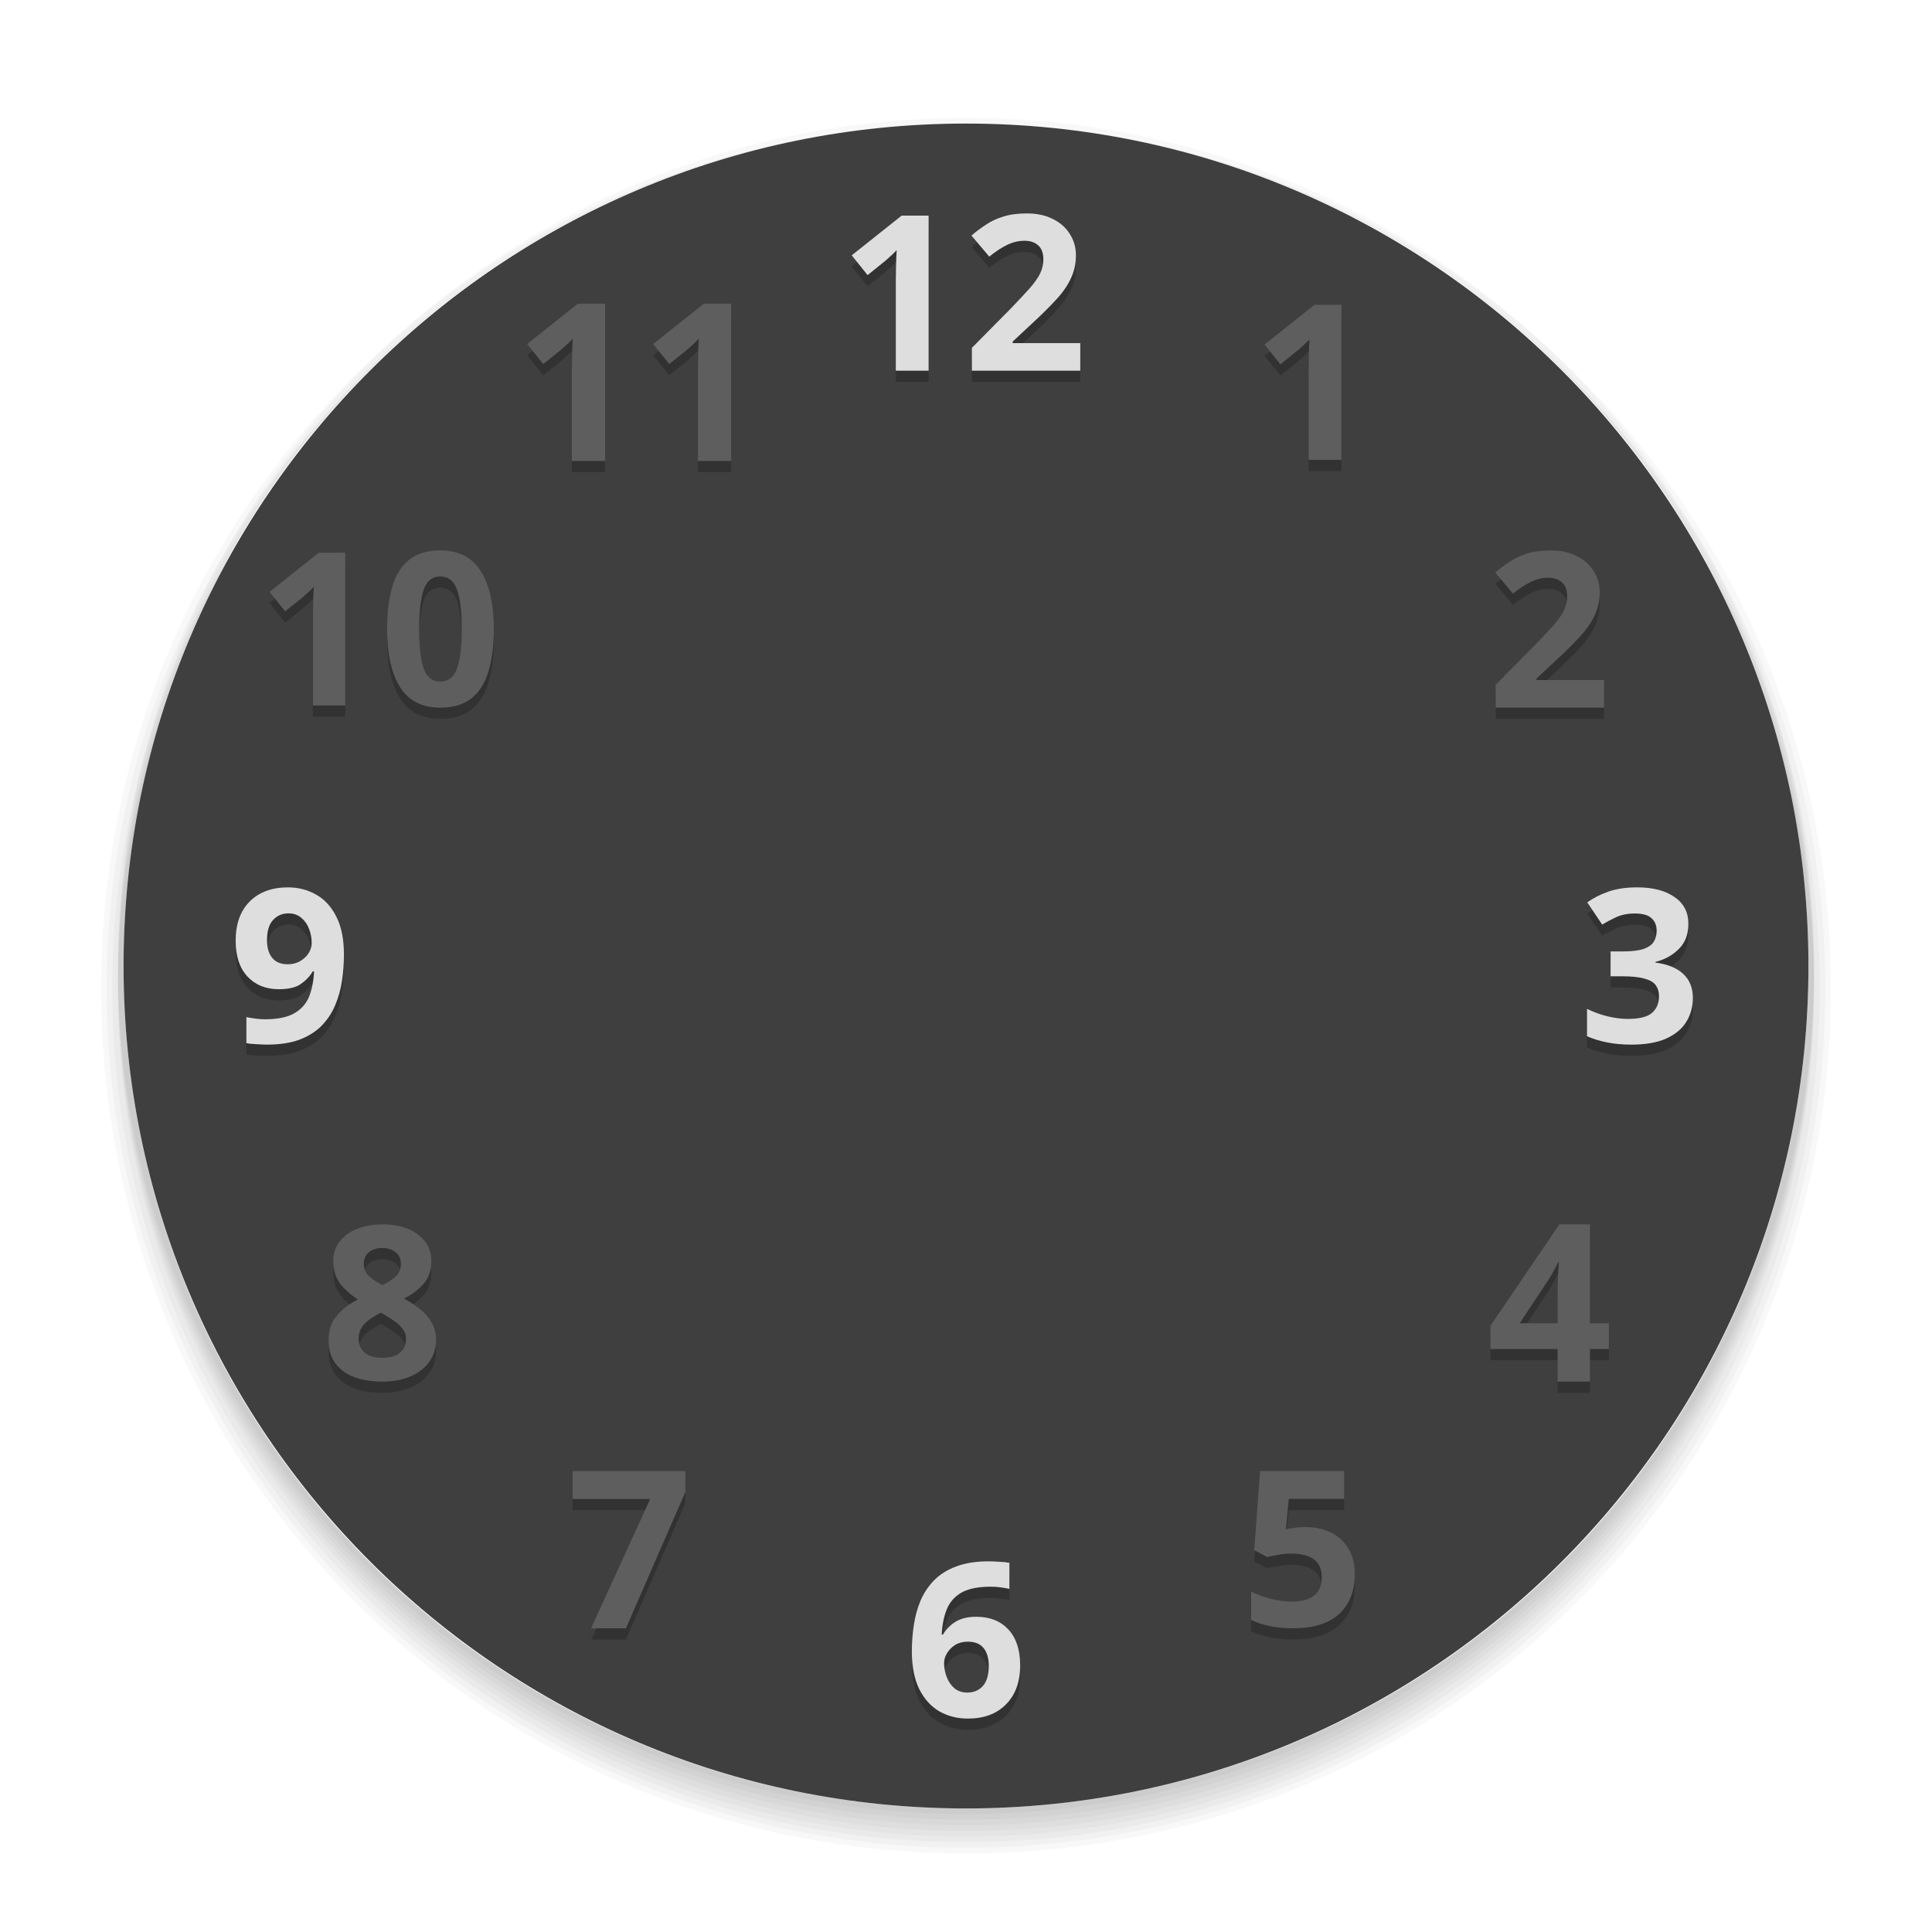
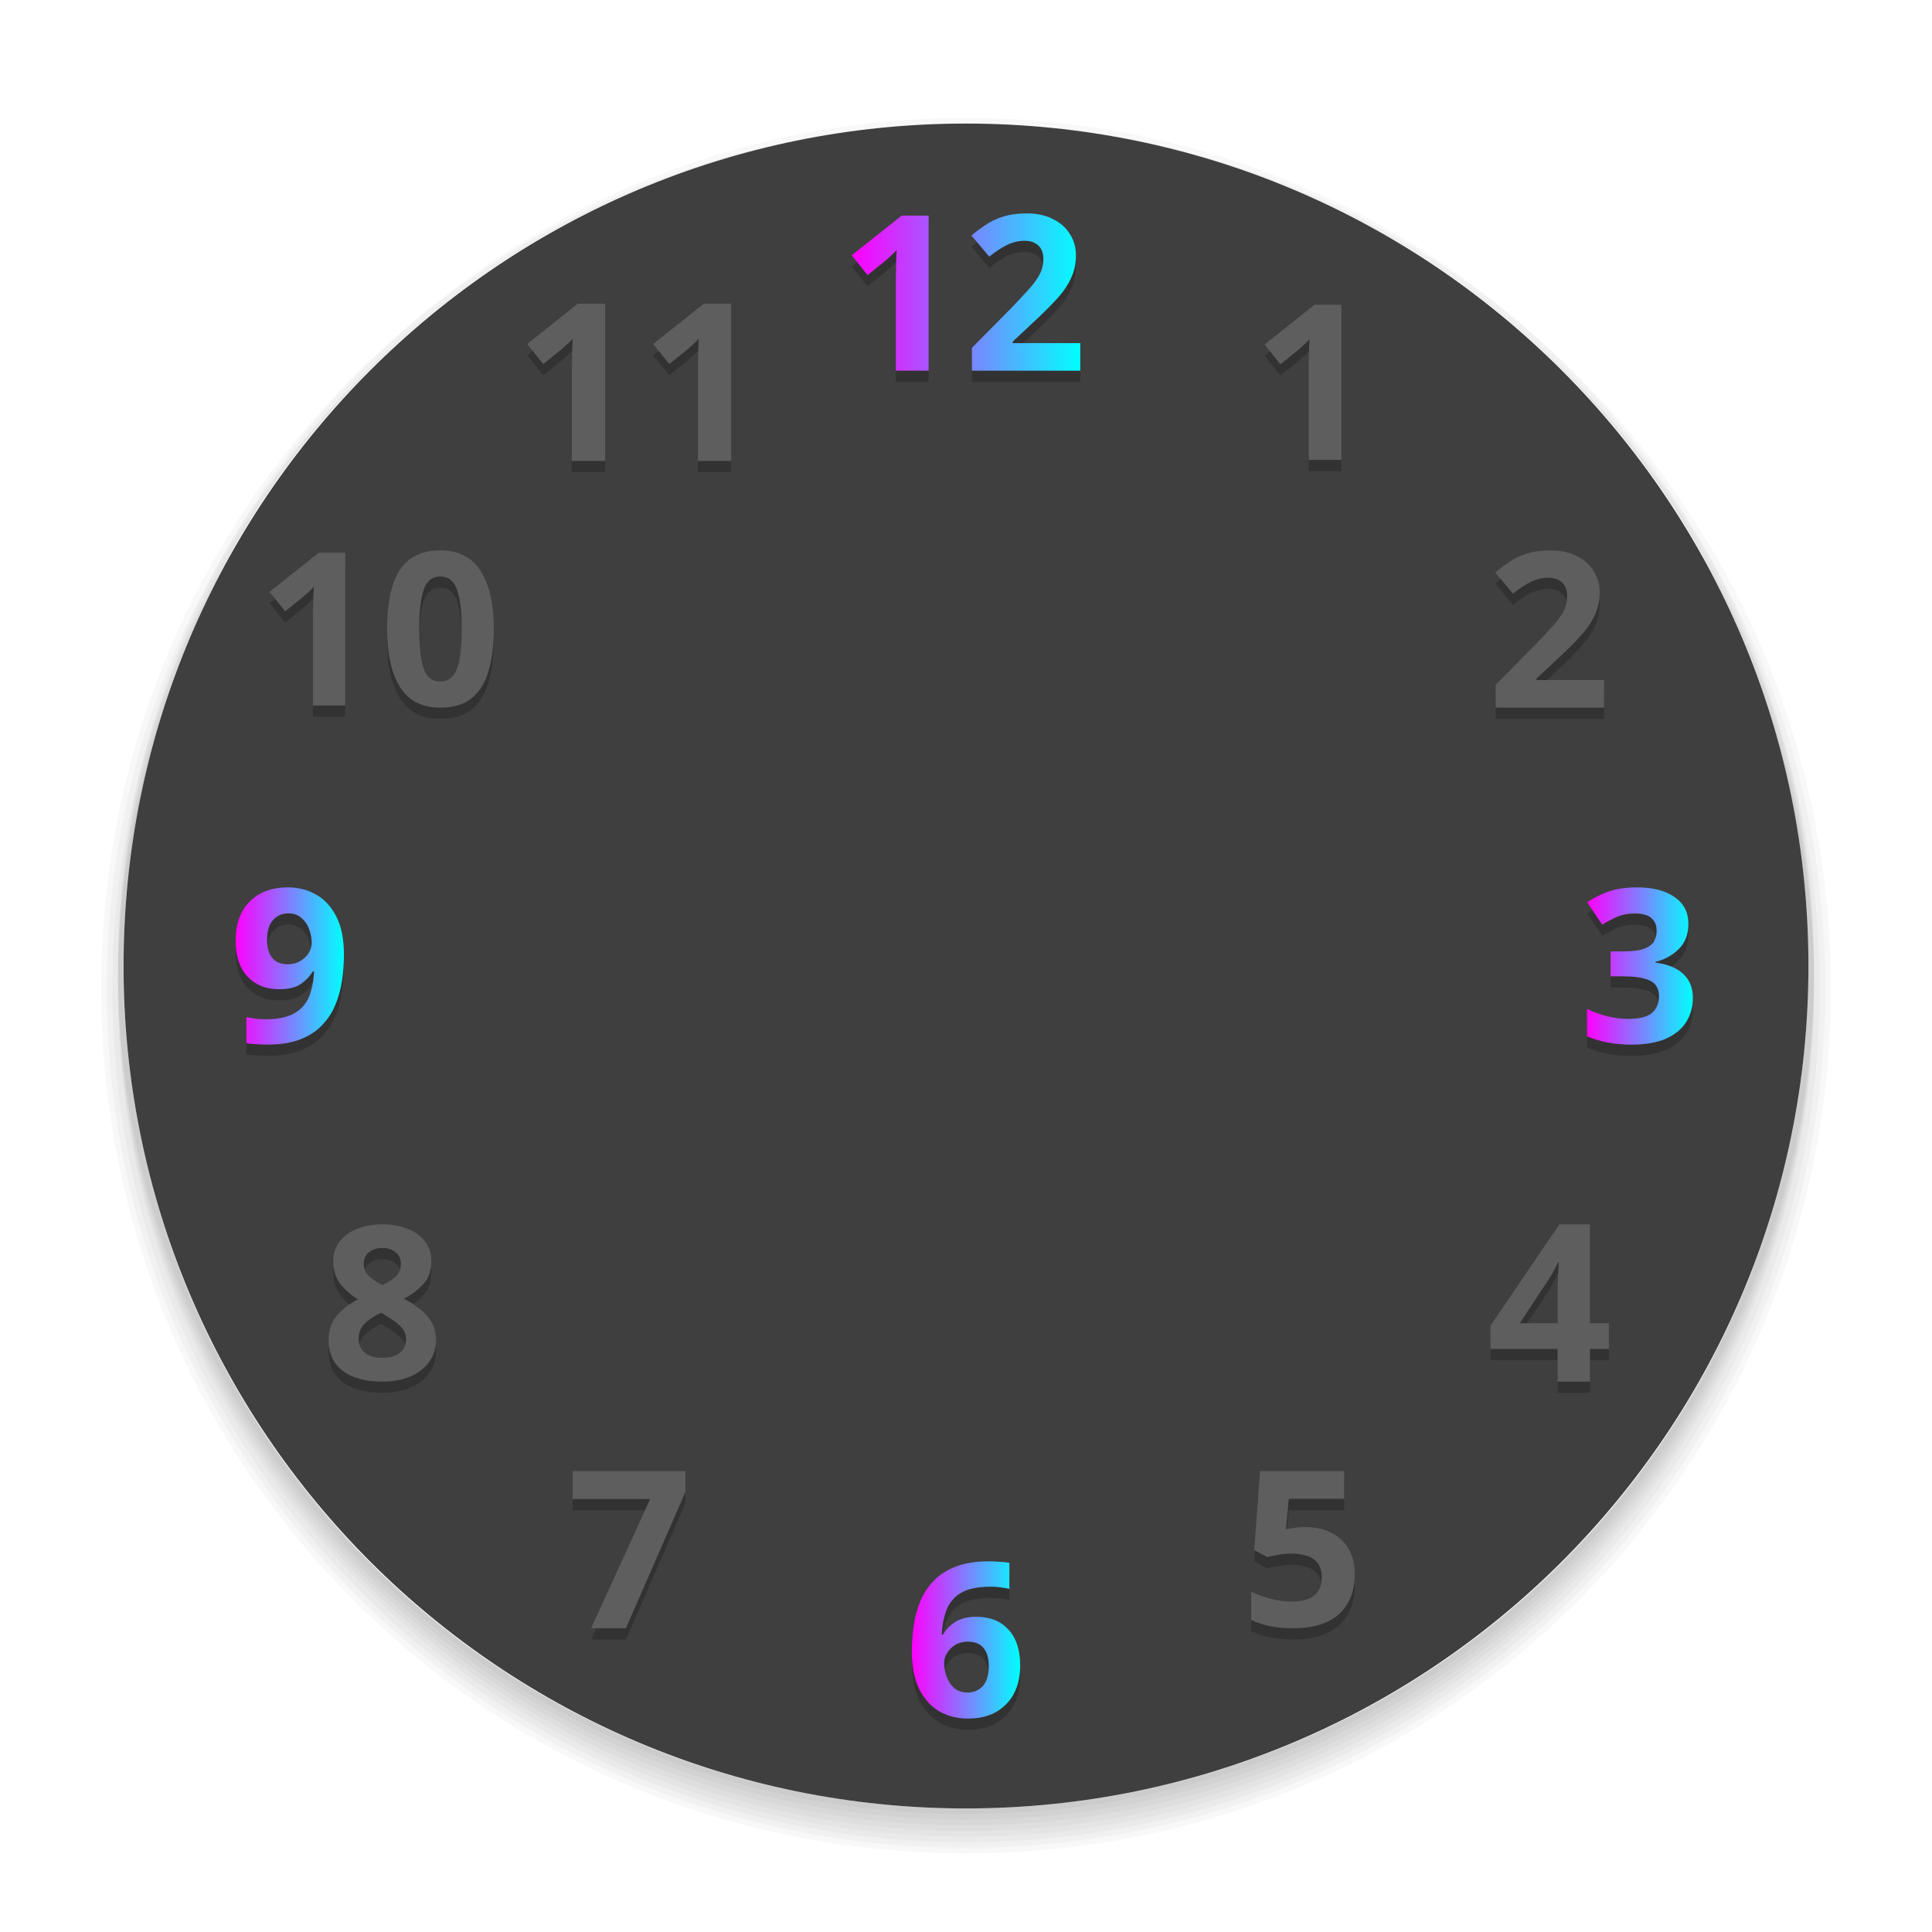
- <svg xmlns="http://www.w3.org/2000/svg" id="svg59" width="172" height="172" version="1">
+ <svg xmlns="http://www.w3.org/2000/svg" xmlns:xlink="http://www.w3.org/1999/xlink" id="svg59" width="172" height="172" version="1">
+   <defs id="defs47">
+     <linearGradient id="linearGradient96">
+       <stop style="stop-color:#ff00ff;stop-opacity:1" offset="0" id="stop92" />
+       <stop style="stop-color:#00ffff;stop-opacity:1" offset="1" id="stop94" />
+     </linearGradient>
+     <linearGradient id="linearGradient88">
+       <stop style="stop-color:#ff00ff;stop-opacity:1" offset="0" id="stop84" />
+       <stop style="stop-color:#00ffff;stop-opacity:1" offset="1" id="stop86" />
+     </linearGradient>
+     <linearGradient id="linearGradient80">
+       <stop style="stop-color:#ff00ff;stop-opacity:1" offset="0" id="stop76" />
+       <stop style="stop-color:#00ffff;stop-opacity:1" offset="1" id="stop78" />
+     </linearGradient>
+     <linearGradient id="linearGradient72">
+       <stop style="stop-color:#ff00ff;stop-opacity:1" offset="0" id="stop68" />
+       <stop style="stop-color:#00ffff;stop-opacity:1" offset="1" id="stop70" />
+     </linearGradient>
+     <linearGradient id="linearGradient64">
+       <stop style="stop-color:#ff00ff;stop-opacity:1" offset="0" id="stop60" />
+       <stop style="stop-color:#00ffff;stop-opacity:1" offset="1" id="stop62" />
+     </linearGradient>
+     <linearGradient id="linearGradient56">
+       <stop style="stop-color:#ff00ff;stop-opacity:1" offset="0" id="stop52" />
+       <stop style="stop-color:#00ffff;stop-opacity:1" offset="1" id="stop54" />
+     </linearGradient>
+     <linearGradient xlink:href="#linearGradient56" id="linearGradient58" x1="75.826" y1="26" x2="96.174" y2="26" gradientUnits="userSpaceOnUse" />
+     <linearGradient xlink:href="#linearGradient64" id="linearGradient66" x1="141.289" y1="86" x2="150.71" y2="86" gradientUnits="userSpaceOnUse" />
+     <linearGradient xlink:href="#linearGradient72" id="linearGradient74" x1="20.98" y1="86" x2="30.619" y2="86" gradientUnits="userSpaceOnUse" />
+     <linearGradient xlink:href="#linearGradient80" id="linearGradient82" x1="81.179" y1="146" x2="90.82" y2="146" gradientUnits="userSpaceOnUse" />
+     <linearGradient xlink:href="#linearGradient88" id="linearGradient90" x1="177" y1="104.5" x2="185" y2="104.5" gradientUnits="userSpaceOnUse" />
+     <linearGradient xlink:href="#linearGradient96" id="linearGradient98" x1="241" y1="160" x2="247" y2="160" gradientUnits="userSpaceOnUse" />
+   </defs>
  <g id="SecondHand">
    <rect id="rect8" style="opacity:0.001" width="22" height="96" x="233" y="76" />
    <path id="path10" style="fill:#ff9605" d="m 245,83 v 79 c 0,0 0,4.2e-4 -1,4.2e-4 -1,0 -1,4.2e-4 -1,4.2e-4 V 83 Z" />
    <circle id="circle848" style="fill:none;stroke-width:2;stroke:#000000;stroke-opacity:1;stroke-miterlimit:4;stroke-dasharray:none;opacity:0.05" cx="244" cy="87" r="10" />
    <circle id="circle846" style="fill:none;stroke-width:1;stroke:#000000;stroke-opacity:1;stroke-miterlimit:4;stroke-dasharray:none;opacity:0.05" cx="244" cy="87" r="10" />
    <circle id="circle16" style="fill:#4f4f4f;stroke-width:1.111" cx="244" cy="87" r="10" />
  </g>
  <g id="MinuteHand" transform="translate(-35,-36)">
    <rect id="rect52" style="opacity:0.05;fill:none;stroke:#000000;stroke-width:2;stroke-linecap:round;stroke-linejoin:bevel" width="6" height="94" x="241" y="113" rx="3" ry="3" />
    <rect id="rect54" style="opacity:0.05;fill:none;stroke:#000000;stroke-linecap:round;stroke-linejoin:bevel" width="6" height="94" x="241" y="113" rx="3" ry="3" />
-     <rect id="rect56" style="fill:#dedede" width="6" height="94" x="241" y="113" rx="3" ry="3" />
+     <rect id="rect56" style="fill:url(#linearGradient98)" width="6" height="94" x="241" y="113" rx="3" ry="3" />
  </g>
  <g id="HourHand">
    <rect id="rect872" style="opacity:0.001" width="10" height="96" x="176" y="76" />
    <path id="path917" style="fill:none;stroke:#000000;stroke-opacity:1;opacity:0.05" d="m 181,77 c -2.209,0 -4,1.791 -4,4 V 127 v 1 c 0,2.216 1.784,4 4,4 2.216,0 4,-1.784 4,-4 v -1 -46 c 0,-2.209 -1.791,-4 -4,-4 z" />
    <path id="path919" style="fill:none;stroke:#000000;stroke-opacity:1;opacity:0.05;stroke-width:2;stroke-miterlimit:4;stroke-dasharray:none" d="m 181,77 c -2.209,0 -4,1.791 -4,4 V 127 v 1 c 0,2.216 1.784,4 4,4 2.216,0 4,-1.784 4,-4 v -1 -46 c 0,-2.209 -1.791,-4 -4,-4 z" />
-     <path id="HourHand2" style="fill:#dedede" d="m 181,77 c -2.209,0 -4,1.791 -4,4 V 127 v 1 c 0,2.216 1.784,4 4,4 2.216,0 4,-1.784 4,-4 v -1 -46 c 0,-2.209 -1.791,-4 -4,-4 z" />
+     <path id="HourHand2" style="fill:url(#linearGradient90)" d="m 181,77 c -2.209,0 -4,1.791 -4,4 V 127 v 1 c 0,2.216 1.784,4 4,4 2.216,0 4,-1.784 4,-4 v -1 -46 c 0,-2.209 -1.791,-4 -4,-4 z" />
  </g>
  <g id="ClockFace">
    <rect id="rect19" style="opacity:0.001" width="172" height="172" x="0" y="0" />
    <path id="rect21" style="opacity:0.03" d="m 86,11 c 41.55,0 75,33.45 75,75 0,41.55 -33.45,75 -75,75 C 44.45,161 11,127.55 11,86 11,44.45 44.45,11 86,11 Z m 0,0 C 43.342,11 9,45.342 9,88 c 0,42.658 34.342,77 77,77 42.658,0 77,-34.342 77,-77 0,-42.658 -34.342,-77 -77,-77 z" />
    <path id="rect23" style="opacity:0.03" d="M 35.357,30.596 C 19.491,44.593 9.5,65.081 9.5,88 c 0,42.381 34.119,76.5 76.5,76.5 42.381,0 76.5,-34.119 76.5,-76.5 0,-22.919 -9.991,-43.407 -25.857,-57.404 C 151.625,44.29 161,64.008 161,86 161,127.55 127.55,161 86,161 44.45,161 11,127.55 11,86 11,64.008 20.375,44.29 35.357,30.596 Z" />
    <path id="rect25" style="opacity:0.03" d="M 21.027,48.447 C 14.028,59.956 10,73.49 10,88 c 0,42.104 33.896,76 76,76 42.104,0 76,-33.896 76,-76 C 162,73.49 157.972,59.956 150.973,48.447 157.343,59.481 161,72.294 161,86 161,127.55 127.55,161 86,161 44.45,161 11,127.55 11,86 11,72.294 14.658,59.481 21.027,48.447 Z" />
    <path id="rect27" style="opacity:0.03" d="M 13.154,68.076 C 11.434,74.421 10.5,81.096 10.5,88 c 0,41.827 33.673,75.5 75.5,75.5 41.827,0 75.5,-33.673 75.5,-75.5 0,-6.904 -0.934,-13.579 -2.654,-19.924 C 160.244,73.818 161,79.816 161,86 c 0,41.55 -33.45,75 -75,75 -41.55,0 -75,-33.45 -75,-75 0,-6.184 0.756,-12.182 2.154,-17.924 z" />
    <path id="rect29" style="opacity:0.03" d="M 15.23,61.07 C 12.176,69.29 10.5,78.191 10.5,87.5 c 0,41.827 33.673,75.5 75.5,75.5 41.827,0 75.5,-33.673 75.5,-75.5 0,-9.309 -1.676,-18.21 -4.73,-26.43 C 159.5,68.865 161,77.25 161,86 c 0,41.55 -33.45,75 -75,75 -41.55,0 -75,-33.45 -75,-75 0,-8.75 1.5,-17.135 4.23,-24.93 z" />
    <path id="rect31" style="opacity:0.03" d="M 21.428,47.75 C 14.49,59.174 10.5,72.604 10.5,87 c 0,41.827 33.673,75.5 75.5,75.5 41.827,0 75.5,-33.673 75.5,-75.5 0,-14.396 -3.99,-27.826 -10.928,-39.25 C 157.193,58.938 161,72.005 161,86 161,127.55 127.55,161 86,161 44.45,161 11,127.55 11,86 11,72.005 14.807,58.938 21.428,47.75 Z" />
    <path id="rect33" style="opacity:0.03" d="M 82.104,11.098 C 42.101,13.112 10.5,45.98 10.5,86.5 10.5,128.327 44.173,162 86,162 127.827,162 161.5,128.327 161.5,86.5 161.5,45.972 129.885,13.1 89.871,11.098 129.608,13.099 161,45.748 161,86 c 0,41.55 -33.45,75 -75,75 -41.55,0 -75,-33.45 -75,-75 0,-40.252 31.392,-72.901 71.129,-74.902 -0.008,4.21e-4 -0.017,-4.23e-4 -0.025,0 z" />
    <path id="rect35" style="opacity:0.03" d="m 86,10.5 c -41.827,0 -75.5,33.673 -75.5,75.5 0,41.827 33.673,75.5 75.5,75.5 41.827,0 75.5,-33.673 75.5,-75.5 0,-41.827 -33.673,-75.5 -75.5,-75.5 z m 0,0.5 c 41.55,0 75,33.45 75,75 0,41.55 -33.45,75 -75,75 C 44.45,161 11,127.55 11,86 11,44.45 44.45,11 86,11 Z" />
    <rect id="rect37" style="opacity:0.95;fill:#363636" width="150" height="150" x="-161" y="-161" rx="75" ry="75" transform="matrix(0,-1,-1,0,0,0)" />
    <path id="path1272" style="opacity:0.2;fill:#000000" d="m 91.416,20 c -0.825,0 -1.534,0.098 -2.127,0.291 -0.58,0.18 -1.096,0.425 -1.547,0.734 -0.451,0.297 -0.869,0.612 -1.256,0.947 l 1.586,1.875 c 0.554,-0.451 1.083,-0.798 1.586,-1.043 0.503,-0.245 1.018,-0.369 1.547,-0.369 0.516,0 0.92,0.136 1.217,0.406 0.309,0.271 0.465,0.684 0.465,1.238 0,0.451 -0.098,0.876 -0.291,1.275 -0.193,0.387 -0.502,0.827 -0.928,1.316 -0.425,0.477 -0.986,1.075 -1.682,1.797 l -3.461,3.5 V 34 h 9.648 v -2.455 h -6.014 v -0.137 l 1.779,-1.662 c 0.812,-0.748 1.501,-1.432 2.068,-2.051 0.58,-0.619 1.018,-1.243 1.314,-1.875 0.309,-0.632 0.465,-1.327 0.465,-2.088 0,-0.709 -0.18,-1.34 -0.541,-1.895 -0.348,-0.567 -0.85,-1.014 -1.508,-1.336 C 93.093,20.167 92.318,20 91.416,20 Z m -11.143,0.193 -4.447,3.539 1.412,1.76 1.586,-1.277 c 0.18,-0.155 0.374,-0.328 0.58,-0.521 0.219,-0.206 0.359,-0.348 0.424,-0.426 -0.026,0.413 -0.044,0.897 -0.057,1.451 -0.013,0.541 -0.02,0.973 -0.02,1.295 V 34 h 2.92 V 20.193 Z m -28.832,7.844 -4.51,3.59 1.432,1.783 1.607,-1.293 c 0.183,-0.157 0.379,-0.333 0.588,-0.529 0.222,-0.209 0.366,-0.353 0.432,-0.432 -0.026,0.418 -0.046,0.909 -0.059,1.471 -0.013,0.549 -0.02,0.986 -0.02,1.312 v 8.098 h 2.961 v -14 z m 11.221,0 -4.51,3.59 1.432,1.783 1.607,-1.293 c 0.183,-0.157 0.379,-0.333 0.588,-0.529 0.222,-0.209 0.366,-0.353 0.432,-0.432 -0.026,0.418 -0.046,0.909 -0.059,1.471 -0.013,0.549 -0.02,0.986 -0.02,1.312 v 8.098 h 2.961 v -14 z m 54.363,0.098 -4.447,3.539 1.412,1.76 1.584,-1.277 c 0.18,-0.155 0.374,-0.328 0.58,-0.521 0.219,-0.206 0.361,-0.348 0.426,-0.426 -0.026,0.413 -0.044,0.897 -0.057,1.451 -0.013,0.541 -0.019,0.973 -0.019,1.295 v 7.986 h 2.92 V 28.135 Z M 39.203,50 c -1.156,0 -2.083,0.279 -2.781,0.838 -0.698,0.559 -1.199,1.366 -1.504,2.42 -0.305,1.041 -0.457,2.292 -0.457,3.752 0,2.197 0.381,3.911 1.143,5.143 C 36.365,63.384 37.565,64 39.203,64 c 1.156,0 2.083,-0.279 2.781,-0.838 0.698,-0.559 1.199,-1.359 1.504,-2.4 0.317,-1.041 0.477,-2.292 0.477,-3.752 0,-2.21 -0.388,-3.93 -1.162,-5.162 C 42.028,50.616 40.828,50 39.203,50 Z m 98.846,0 c -0.825,0 -1.534,0.096 -2.127,0.289 -0.58,0.18 -1.096,0.427 -1.547,0.736 -0.451,0.296 -0.871,0.612 -1.258,0.947 l 1.586,1.875 c 0.554,-0.451 1.083,-0.8 1.586,-1.045 0.503,-0.245 1.018,-0.367 1.547,-0.367 0.516,0 0.922,0.136 1.219,0.406 0.309,0.271 0.463,0.684 0.463,1.238 0,0.451 -0.096,0.876 -0.289,1.275 -0.193,0.387 -0.502,0.827 -0.928,1.316 -0.425,0.477 -0.987,1.075 -1.684,1.797 l -3.461,3.5 V 64 h 9.648 v -2.455 h -6.014 v -0.137 l 1.779,-1.662 c 0.812,-0.748 1.503,-1.432 2.07,-2.051 0.58,-0.619 1.018,-1.243 1.314,-1.875 0.309,-0.632 0.463,-1.327 0.463,-2.088 0,-0.709 -0.18,-1.342 -0.541,-1.896 -0.348,-0.567 -0.85,-1.012 -1.508,-1.334 C 139.724,50.167 138.951,50 138.048,50 Z m -109.67,0.209 -4.381,3.486 1.391,1.732 1.562,-1.256 c 0.178,-0.152 0.367,-0.325 0.57,-0.516 0.216,-0.203 0.356,-0.342 0.42,-0.418 -0.025,0.406 -0.046,0.882 -0.059,1.428 -0.013,0.533 -0.018,0.96 -0.018,1.277 v 7.865 h 2.875 v -13.6 z m 10.824,2.115 c 0.711,0 1.207,0.392 1.486,1.18 0.279,0.787 0.418,1.957 0.418,3.506 0,1.562 -0.139,2.729 -0.418,3.504 -0.279,0.775 -0.775,1.162 -1.486,1.162 -0.724,0 -1.22,-0.388 -1.486,-1.162 -0.267,-0.787 -0.4,-1.955 -0.4,-3.504 0,-1.549 0.134,-2.719 0.4,-3.506 0.267,-0.787 0.763,-1.18 1.486,-1.18 z M 25.626,80 c -1.428,0 -2.563,0.422 -3.404,1.264 -0.829,0.842 -1.242,2.001 -1.242,3.48 0,1.377 0.35,2.441 1.051,3.193 0.701,0.752 1.633,1.129 2.793,1.129 0.867,0 1.518,-0.153 1.951,-0.459 0.446,-0.306 0.803,-0.683 1.07,-1.129 h 0.115 c -0.038,0.842 -0.184,1.588 -0.439,2.238 -0.255,0.638 -0.696,1.135 -1.32,1.492 -0.612,0.357 -1.484,0.535 -2.619,0.535 -0.281,0 -0.561,-0.02 -0.842,-0.059 -0.281,-0.038 -0.55,-0.082 -0.805,-0.133 v 2.314 c 0.242,0.051 0.543,0.083 0.9,0.096 0.357,0.025 0.668,0.037 0.936,0.037 1.135,0 2.098,-0.146 2.889,-0.439 0.803,-0.306 1.461,-0.721 1.971,-1.244 0.523,-0.536 0.925,-1.141 1.205,-1.816 0.293,-0.689 0.497,-1.415 0.611,-2.18 0.115,-0.778 0.172,-1.556 0.172,-2.334 0,-1.364 -0.224,-2.485 -0.67,-3.365 -0.446,-0.893 -1.045,-1.55 -1.797,-1.971 C 27.4,80.217 26.557,80 25.626,80 Z m 120.125,0 c -0.992,0 -1.849,0.127 -2.574,0.381 -0.712,0.254 -1.335,0.572 -1.869,0.953 l 1.334,1.984 c 0.318,-0.203 0.72,-0.42 1.203,-0.648 0.483,-0.229 1.049,-0.344 1.697,-0.344 0.699,0 1.194,0.14 1.486,0.42 0.305,0.267 0.459,0.642 0.459,1.125 0,0.356 -0.083,0.675 -0.248,0.955 -0.153,0.267 -0.451,0.483 -0.896,0.648 -0.432,0.153 -1.069,0.229 -1.908,0.229 h -1.049 v 2.213 h 1.031 c 0.852,0 1.512,0.069 1.982,0.209 0.483,0.127 0.821,0.325 1.012,0.592 0.191,0.267 0.285,0.584 0.285,0.953 0,0.649 -0.209,1.152 -0.629,1.508 -0.407,0.356 -1.124,0.533 -2.154,0.533 -0.559,0 -1.157,-0.076 -1.793,-0.229 -0.636,-0.153 -1.247,-0.376 -1.832,-0.668 v 2.441 C 142.433,93.752 143.743,94 145.218,94 c 1.272,0 2.308,-0.179 3.109,-0.535 0.814,-0.369 1.411,-0.863 1.793,-1.486 0.394,-0.636 0.59,-1.348 0.59,-2.137 0,-0.89 -0.285,-1.603 -0.857,-2.137 -0.572,-0.534 -1.4,-0.87 -2.48,-1.01 v -0.059 c 0.827,-0.203 1.521,-0.585 2.08,-1.145 0.572,-0.559 0.857,-1.309 0.857,-2.25 0,-1.03 -0.414,-1.825 -1.24,-2.385 C 148.256,80.285 147.15,80 145.751,80 Z M 25.685,82.314 c 0.459,0 0.84,0.135 1.146,0.402 0.306,0.255 0.536,0.586 0.689,0.994 0.153,0.408 0.229,0.821 0.229,1.242 0,0.306 -0.089,0.607 -0.268,0.9 -0.179,0.281 -0.427,0.516 -0.746,0.707 -0.319,0.191 -0.689,0.287 -1.109,0.287 -0.625,0 -1.09,-0.192 -1.396,-0.574 -0.306,-0.383 -0.459,-0.905 -0.459,-1.568 0,-0.816 0.18,-1.414 0.537,-1.797 0.357,-0.395 0.816,-0.594 1.377,-0.594 z M 34.046,110 c -0.764,0 -1.483,0.121 -2.158,0.363 -0.662,0.242 -1.196,0.611 -1.604,1.107 -0.407,0.484 -0.611,1.082 -0.611,1.795 0,0.815 0.211,1.497 0.631,2.045 0.433,0.535 0.955,0.993 1.566,1.375 -0.726,0.357 -1.344,0.826 -1.854,1.412 -0.509,0.573 -0.764,1.324 -0.764,2.254 0,1.133 0.413,2.024 1.24,2.674 0.84,0.649 2.025,0.975 3.553,0.975 0.942,0 1.771,-0.153 2.484,-0.459 0.726,-0.306 1.285,-0.739 1.68,-1.299 0.407,-0.56 0.611,-1.216 0.611,-1.967 0,-0.598 -0.14,-1.128 -0.42,-1.586 -0.267,-0.458 -0.625,-0.853 -1.07,-1.184 -0.433,-0.344 -0.891,-0.642 -1.375,-0.896 0.7,-0.344 1.28,-0.777 1.738,-1.299 0.471,-0.522 0.707,-1.198 0.707,-2.025 0,-0.726 -0.204,-1.331 -0.611,-1.814 -0.395,-0.497 -0.924,-0.865 -1.586,-1.107 C 35.555,110.121 34.836,110 34.046,110 Z m 104.777,0 -6.137,9.039 v 2.059 h 5.98 V 124 h 2.883 v -2.902 h 1.686 v -2.293 h -1.686 V 110 Z m -104.795,2.102 c 0.471,0 0.865,0.126 1.184,0.381 0.318,0.242 0.477,0.581 0.477,1.014 0,0.497 -0.165,0.891 -0.496,1.184 -0.331,0.28 -0.714,0.523 -1.146,0.727 -0.446,-0.216 -0.833,-0.473 -1.164,-0.766 -0.331,-0.293 -0.496,-0.673 -0.496,-1.145 0,-0.433 0.151,-0.772 0.457,-1.014 0.318,-0.255 0.714,-0.381 1.186,-0.381 z m 104.678,1.291 h 0.078 c -0.013,0.118 -0.033,0.365 -0.059,0.744 -0.013,0.366 -0.026,0.766 -0.039,1.197 -0.013,0.431 -0.019,0.797 -0.019,1.098 v 2.373 h -3.373 l 2.568,-3.883 c 0.17,-0.261 0.32,-0.517 0.451,-0.766 0.144,-0.248 0.275,-0.502 0.393,-0.764 z m -104.793,4.477 0.248,0.133 c 0.306,0.178 0.61,0.377 0.916,0.594 0.306,0.204 0.562,0.438 0.766,0.705 0.204,0.255 0.305,0.555 0.305,0.898 -1e-6,0.509 -0.179,0.917 -0.535,1.223 -0.357,0.306 -0.89,0.459 -1.604,0.459 -0.688,0 -1.21,-0.16 -1.566,-0.479 -0.344,-0.318 -0.516,-0.726 -0.516,-1.223 0,-0.522 0.179,-0.967 0.535,-1.336 0.369,-0.369 0.853,-0.694 1.451,-0.975 z M 50.98,131.961 v 2.49 h 6.902 l -5.256,11.51 h 3.098 l 5.295,-12.137 v -1.863 z m 61.201,0 -0.521,7.039 1.16,0.619 c 0.258,-0.064 0.58,-0.129 0.967,-0.193 0.387,-0.077 0.76,-0.115 1.121,-0.115 1.843,0 2.766,0.696 2.766,2.088 0,0.748 -0.233,1.301 -0.697,1.662 -0.451,0.348 -1.109,0.523 -1.973,0.523 -0.593,0 -1.224,-0.084 -1.895,-0.252 -0.67,-0.18 -1.244,-0.394 -1.721,-0.639 v 2.514 c 0.477,0.245 1.03,0.432 1.662,0.561 0.645,0.129 1.329,0.193 2.051,0.193 1.818,0 3.191,-0.425 4.119,-1.275 0.928,-0.864 1.391,-2.044 1.391,-3.539 0,-0.915 -0.193,-1.682 -0.58,-2.301 -0.374,-0.619 -0.889,-1.09 -1.547,-1.412 -0.657,-0.322 -1.404,-0.482 -2.242,-0.482 -0.451,0 -0.807,0.025 -1.064,0.076 -0.245,0.039 -0.476,0.079 -0.695,0.117 l 0.252,-2.707 h 4.93 v -2.477 z M 88.027,140 c -1.135,0 -2.103,0.153 -2.906,0.459 -0.791,0.293 -1.448,0.709 -1.971,1.244 -0.51,0.523 -0.912,1.128 -1.205,1.816 -0.281,0.676 -0.477,1.402 -0.592,2.18 -0.115,0.765 -0.174,1.537 -0.174,2.314 0,1.364 0.224,2.492 0.67,3.385 0.446,0.88 1.047,1.537 1.799,1.971 0.752,0.421 1.593,0.631 2.523,0.631 1.428,0 2.556,-0.42 3.385,-1.262 0.842,-0.842 1.264,-2.001 1.264,-3.48 0,-1.377 -0.351,-2.443 -1.053,-3.195 -0.701,-0.752 -1.651,-1.127 -2.85,-1.127 -0.765,0 -1.389,0.153 -1.873,0.459 -0.472,0.306 -0.837,0.681 -1.092,1.127 h -0.113 c 0.038,-0.842 0.184,-1.581 0.439,-2.219 0.255,-0.65 0.689,-1.153 1.301,-1.51 0.625,-0.357 1.504,-0.535 2.639,-0.535 0.281,0 0.561,0.018 0.842,0.057 0.293,0.038 0.56,0.084 0.803,0.135 v -2.314 c -0.242,-0.051 -0.541,-0.083 -0.898,-0.096 -0.357,-0.025 -0.67,-0.039 -0.938,-0.039 z m -1.855,7.154 c 0.625,0 1.09,0.19 1.396,0.572 0.306,0.383 0.459,0.905 0.459,1.568 0,0.816 -0.178,1.423 -0.535,1.818 -0.357,0.383 -0.816,0.572 -1.377,0.572 -0.446,0 -0.83,-0.126 -1.148,-0.381 -0.306,-0.268 -0.534,-0.606 -0.688,-1.014 -0.153,-0.408 -0.23,-0.823 -0.23,-1.244 0,-0.306 0.089,-0.598 0.268,-0.879 0.179,-0.293 0.423,-0.537 0.729,-0.729 0.319,-0.191 0.693,-0.285 1.127,-0.285 z" />
-     <path id="path1329" style="fill:#dedede" d="m 91.416,19 c -0.825,0 -1.534,0.098 -2.127,0.291 -0.58,0.18 -1.096,0.425 -1.547,0.734 -0.451,0.297 -0.869,0.612 -1.256,0.947 l 1.586,1.875 c 0.554,-0.451 1.083,-0.798 1.586,-1.043 0.503,-0.245 1.018,-0.369 1.547,-0.369 0.516,0 0.92,0.136 1.217,0.406 0.309,0.271 0.465,0.684 0.465,1.238 0,0.451 -0.098,0.876 -0.291,1.275 -0.193,0.387 -0.502,0.827 -0.928,1.316 -0.425,0.477 -0.986,1.075 -1.682,1.797 l -3.461,3.5 V 33 h 9.648 v -2.455 h -6.014 v -0.137 l 1.779,-1.662 c 0.812,-0.748 1.501,-1.432 2.068,-2.051 0.58,-0.619 1.018,-1.243 1.314,-1.875 0.309,-0.632 0.465,-1.327 0.465,-2.088 0,-0.709 -0.18,-1.34 -0.541,-1.895 -0.348,-0.567 -0.85,-1.014 -1.508,-1.336 C 93.093,19.167 92.318,19 91.416,19 Z" />
-     <path id="path1327" style="fill:#dedede" d="m 80.273,19.193 -4.447,3.539 1.412,1.76 1.586,-1.277 c 0.18,-0.155 0.374,-0.328 0.58,-0.521 0.219,-0.206 0.359,-0.348 0.424,-0.426 -0.026,0.413 -0.044,0.897 -0.057,1.451 -0.013,0.541 -0.02,0.973 -0.02,1.295 V 33 h 2.92 V 19.193 Z" />
+     <path style="fill:url(#linearGradient58)" d="M 91.416 19 C 90.591 19 89.882 19.098 89.289 19.291 C 88.709 19.471 88.193 19.716 87.742 20.025 C 87.291 20.322 86.873 20.637 86.486 20.973 L 88.072 22.848 C 88.627 22.396 89.155 22.05 89.658 21.805 C 90.161 21.56 90.677 21.436 91.205 21.436 C 91.721 21.436 92.125 21.571 92.422 21.842 C 92.731 22.113 92.887 22.526 92.887 23.08 C 92.887 23.531 92.789 23.956 92.596 24.355 C 92.402 24.742 92.093 25.182 91.668 25.672 C 91.243 26.149 90.682 26.747 89.986 27.469 L 86.525 30.969 L 86.525 33 L 96.174 33 L 96.174 30.545 L 90.16 30.545 L 90.16 30.408 L 91.939 28.746 C 92.752 27.998 93.441 27.314 94.008 26.695 C 94.588 26.077 95.026 25.452 95.322 24.82 C 95.632 24.189 95.787 23.493 95.787 22.732 C 95.787 22.023 95.607 21.392 95.246 20.838 C 94.898 20.271 94.396 19.824 93.738 19.502 C 93.094 19.167 92.318 19 91.416 19 z M 80.273 19.193 L 75.826 22.732 L 77.238 24.492 L 78.824 23.215 C 79.005 23.06 79.198 22.887 79.404 22.693 C 79.623 22.487 79.764 22.345 79.828 22.268 C 79.802 22.68 79.784 23.164 79.771 23.719 C 79.759 24.26 79.752 24.691 79.752 25.014 L 79.752 33 L 82.672 33 L 82.672 19.193 L 80.273 19.193 z " id="path1329" />
    <path id="path1325" style="fill:#5e5e5e" d="m 51.441,27.037 -4.51,3.59 1.432,1.783 1.607,-1.293 c 0.183,-0.157 0.379,-0.333 0.588,-0.529 0.222,-0.209 0.366,-0.353 0.432,-0.432 -0.026,0.418 -0.046,0.909 -0.059,1.471 -0.013,0.549 -0.02,0.986 -0.02,1.312 v 8.098 h 2.961 v -14 z" />
    <path id="path1323" style="fill:#5e5e5e" d="m 62.662,27.037 -4.51,3.59 1.432,1.783 1.607,-1.293 c 0.183,-0.157 0.379,-0.333 0.588,-0.529 0.222,-0.209 0.366,-0.353 0.432,-0.432 -0.026,0.418 -0.046,0.909 -0.059,1.471 -0.013,0.549 -0.02,0.986 -0.02,1.312 v 8.098 h 2.961 v -14 z" />
    <path id="path1321" style="fill:#5e5e5e" d="m 117.025,27.135 -4.447,3.539 1.412,1.76 1.584,-1.277 c 0.18,-0.155 0.374,-0.328 0.58,-0.521 0.219,-0.206 0.361,-0.348 0.426,-0.426 -0.026,0.413 -0.044,0.897 -0.057,1.451 -0.013,0.541 -0.019,0.973 -0.019,1.295 v 7.986 h 2.92 V 27.135 Z" />
    <path id="path1319" style="fill:#5e5e5e" d="m 39.203,49 c -1.156,0 -2.083,0.279 -2.781,0.838 -0.698,0.559 -1.199,1.366 -1.504,2.42 -0.305,1.041 -0.457,2.292 -0.457,3.752 0,2.197 0.381,3.911 1.143,5.143 C 36.365,62.384 37.565,63 39.203,63 c 1.156,0 2.083,-0.279 2.781,-0.838 0.698,-0.559 1.199,-1.359 1.504,-2.4 0.317,-1.041 0.477,-2.292 0.477,-3.752 0,-2.21 -0.388,-3.93 -1.162,-5.162 C 42.028,49.616 40.828,49 39.203,49 Z m 0,2.324 c 0.711,0 1.207,0.392 1.486,1.18 0.279,0.787 0.418,1.957 0.418,3.506 0,1.562 -0.139,2.729 -0.418,3.504 -0.279,0.775 -0.775,1.162 -1.486,1.162 -0.724,0 -1.22,-0.388 -1.486,-1.162 -0.267,-0.787 -0.4,-1.955 -0.4,-3.504 0,-1.549 0.134,-2.719 0.4,-3.506 0.267,-0.787 0.763,-1.18 1.486,-1.18 z" />
    <path id="path1317" style="fill:#5e5e5e" d="m 138.048,49 c -0.825,0 -1.534,0.096 -2.127,0.289 -0.58,0.18 -1.096,0.427 -1.547,0.736 -0.451,0.296 -0.871,0.612 -1.258,0.947 l 1.586,1.875 c 0.554,-0.451 1.083,-0.8 1.586,-1.045 0.503,-0.245 1.018,-0.367 1.547,-0.367 0.516,0 0.922,0.136 1.219,0.406 0.309,0.271 0.463,0.684 0.463,1.238 0,0.451 -0.096,0.876 -0.289,1.275 -0.193,0.387 -0.502,0.827 -0.928,1.316 -0.425,0.477 -0.987,1.075 -1.684,1.797 l -3.461,3.5 V 63 h 9.648 v -2.455 h -6.014 v -0.137 l 1.779,-1.662 c 0.812,-0.748 1.503,-1.432 2.07,-2.051 0.58,-0.619 1.018,-1.243 1.314,-1.875 0.309,-0.632 0.463,-1.327 0.463,-2.088 0,-0.709 -0.18,-1.342 -0.541,-1.896 -0.348,-0.567 -0.85,-1.012 -1.508,-1.334 C 139.724,49.167 138.951,49 138.048,49 Z" />
    <path id="path1315" style="fill:#5e5e5e" d="m 28.378,49.209 -4.381,3.486 1.391,1.732 1.562,-1.256 c 0.178,-0.152 0.367,-0.325 0.57,-0.516 0.216,-0.203 0.356,-0.342 0.42,-0.418 -0.025,0.406 -0.046,0.882 -0.059,1.428 -0.013,0.533 -0.018,0.96 -0.018,1.277 v 7.865 h 2.875 v -13.6 z" />
-     <path id="path1311" style="fill:#dedede" d="m 25.626,79 c -1.428,0 -2.563,0.422 -3.404,1.264 -0.829,0.842 -1.242,2.001 -1.242,3.48 0,1.377 0.35,2.441 1.051,3.193 0.701,0.752 1.633,1.129 2.793,1.129 0.867,0 1.518,-0.153 1.951,-0.459 0.446,-0.306 0.803,-0.683 1.07,-1.129 h 0.115 c -0.038,0.842 -0.184,1.588 -0.439,2.238 -0.255,0.638 -0.696,1.135 -1.32,1.492 -0.612,0.357 -1.484,0.535 -2.619,0.535 -0.281,0 -0.561,-0.02 -0.842,-0.059 -0.281,-0.038 -0.55,-0.082 -0.805,-0.133 v 2.314 c 0.242,0.051 0.543,0.083 0.9,0.096 0.357,0.025 0.668,0.037 0.936,0.037 1.135,0 2.098,-0.146 2.889,-0.439 0.803,-0.306 1.461,-0.721 1.971,-1.244 0.523,-0.536 0.925,-1.141 1.205,-1.816 0.293,-0.689 0.497,-1.415 0.611,-2.18 0.115,-0.778 0.172,-1.556 0.172,-2.334 0,-1.364 -0.224,-2.485 -0.67,-3.365 C 29.502,80.729 28.904,80.071 28.152,79.65 27.4,79.217 26.557,79 25.626,79 Z m 0.059,2.314 c 0.459,0 0.84,0.135 1.146,0.402 0.306,0.255 0.536,0.586 0.689,0.994 0.153,0.408 0.229,0.821 0.229,1.242 0,0.306 -0.089,0.607 -0.268,0.9 -0.179,0.281 -0.427,0.516 -0.746,0.707 -0.319,0.191 -0.689,0.287 -1.109,0.287 -0.625,0 -1.09,-0.192 -1.396,-0.574 -0.306,-0.383 -0.459,-0.905 -0.459,-1.568 0,-0.816 0.18,-1.414 0.537,-1.797 0.357,-0.395 0.816,-0.594 1.377,-0.594 z" />
-     <path id="path1309" style="fill:#dedede" d="m 145.751,79 c -0.992,0 -1.849,0.127 -2.574,0.381 -0.712,0.254 -1.335,0.572 -1.869,0.953 l 1.334,1.984 c 0.318,-0.203 0.72,-0.42 1.203,-0.648 0.483,-0.229 1.049,-0.344 1.697,-0.344 0.699,0 1.194,0.14 1.486,0.42 0.305,0.267 0.459,0.642 0.459,1.125 0,0.356 -0.083,0.675 -0.248,0.955 -0.153,0.267 -0.451,0.483 -0.896,0.648 -0.432,0.153 -1.069,0.229 -1.908,0.229 h -1.049 v 2.213 h 1.031 c 0.852,0 1.512,0.069 1.982,0.209 0.483,0.127 0.821,0.325 1.012,0.592 0.191,0.267 0.285,0.584 0.285,0.953 0,0.649 -0.209,1.152 -0.629,1.508 -0.407,0.356 -1.124,0.533 -2.154,0.533 -0.559,0 -1.157,-0.076 -1.793,-0.229 -0.636,-0.153 -1.247,-0.376 -1.832,-0.668 v 2.441 C 142.433,92.752 143.743,93 145.218,93 c 1.272,0 2.308,-0.179 3.109,-0.535 0.814,-0.369 1.411,-0.863 1.793,-1.486 0.394,-0.636 0.59,-1.348 0.59,-2.137 0,-0.89 -0.285,-1.603 -0.857,-2.137 -0.572,-0.534 -1.4,-0.87 -2.48,-1.01 v -0.059 c 0.827,-0.203 1.521,-0.585 2.08,-1.145 0.572,-0.559 0.857,-1.309 0.857,-2.25 0,-1.03 -0.414,-1.825 -1.24,-2.385 C 148.256,79.285 147.15,79 145.751,79 Z" />
+     <path id="path1311" style="fill:url(#linearGradient74)" d="m 25.626,79 c -1.428,0 -2.563,0.422 -3.404,1.264 -0.829,0.842 -1.242,2.001 -1.242,3.48 0,1.377 0.35,2.441 1.051,3.193 0.701,0.752 1.633,1.129 2.793,1.129 0.867,0 1.518,-0.153 1.951,-0.459 0.446,-0.306 0.803,-0.683 1.07,-1.129 h 0.115 c -0.038,0.842 -0.184,1.588 -0.439,2.238 -0.255,0.638 -0.696,1.135 -1.32,1.492 -0.612,0.357 -1.484,0.535 -2.619,0.535 -0.281,0 -0.561,-0.02 -0.842,-0.059 -0.281,-0.038 -0.55,-0.082 -0.805,-0.133 v 2.314 c 0.242,0.051 0.543,0.083 0.9,0.096 0.357,0.025 0.668,0.037 0.936,0.037 1.135,0 2.098,-0.146 2.889,-0.439 0.803,-0.306 1.461,-0.721 1.971,-1.244 0.523,-0.536 0.925,-1.141 1.205,-1.816 0.293,-0.689 0.497,-1.415 0.611,-2.18 0.115,-0.778 0.172,-1.556 0.172,-2.334 0,-1.364 -0.224,-2.485 -0.67,-3.365 C 29.502,80.729 28.904,80.071 28.152,79.65 27.4,79.217 26.557,79 25.626,79 Z m 0.059,2.314 c 0.459,0 0.84,0.135 1.146,0.402 0.306,0.255 0.536,0.586 0.689,0.994 0.153,0.408 0.229,0.821 0.229,1.242 0,0.306 -0.089,0.607 -0.268,0.9 -0.179,0.281 -0.427,0.516 -0.746,0.707 -0.319,0.191 -0.689,0.287 -1.109,0.287 -0.625,0 -1.09,-0.192 -1.396,-0.574 -0.306,-0.383 -0.459,-0.905 -0.459,-1.568 0,-0.816 0.18,-1.414 0.537,-1.797 0.357,-0.395 0.816,-0.594 1.377,-0.594 z" />
+     <path id="path1309" style="fill:url(#linearGradient66)" d="m 145.751,79 c -0.992,0 -1.849,0.127 -2.574,0.381 -0.712,0.254 -1.335,0.572 -1.869,0.953 l 1.334,1.984 c 0.318,-0.203 0.72,-0.42 1.203,-0.648 0.483,-0.229 1.049,-0.344 1.697,-0.344 0.699,0 1.194,0.14 1.486,0.42 0.305,0.267 0.459,0.642 0.459,1.125 0,0.356 -0.083,0.675 -0.248,0.955 -0.153,0.267 -0.451,0.483 -0.896,0.648 -0.432,0.153 -1.069,0.229 -1.908,0.229 h -1.049 v 2.213 h 1.031 c 0.852,0 1.512,0.069 1.982,0.209 0.483,0.127 0.821,0.325 1.012,0.592 0.191,0.267 0.285,0.584 0.285,0.953 0,0.649 -0.209,1.152 -0.629,1.508 -0.407,0.356 -1.124,0.533 -2.154,0.533 -0.559,0 -1.157,-0.076 -1.793,-0.229 -0.636,-0.153 -1.247,-0.376 -1.832,-0.668 v 2.441 C 142.433,92.752 143.743,93 145.218,93 c 1.272,0 2.308,-0.179 3.109,-0.535 0.814,-0.369 1.411,-0.863 1.793,-1.486 0.394,-0.636 0.59,-1.348 0.59,-2.137 0,-0.89 -0.285,-1.603 -0.857,-2.137 -0.572,-0.534 -1.4,-0.87 -2.48,-1.01 v -0.059 c 0.827,-0.203 1.521,-0.585 2.08,-1.145 0.572,-0.559 0.857,-1.309 0.857,-2.25 0,-1.03 -0.414,-1.825 -1.24,-2.385 C 148.256,79.285 147.15,79 145.751,79 Z" />
    <path id="path1305" style="fill:#5e5e5e" d="m 34.046,109 c -0.764,0 -1.483,0.121 -2.158,0.363 -0.662,0.242 -1.196,0.611 -1.604,1.107 -0.407,0.484 -0.611,1.082 -0.611,1.795 0,0.815 0.211,1.497 0.631,2.045 0.433,0.535 0.955,0.993 1.566,1.375 -0.726,0.357 -1.344,0.826 -1.854,1.412 -0.509,0.573 -0.764,1.324 -0.764,2.254 0,1.133 0.413,2.024 1.24,2.674 0.84,0.649 2.025,0.975 3.553,0.975 0.942,0 1.771,-0.153 2.484,-0.459 0.726,-0.306 1.285,-0.739 1.68,-1.299 0.407,-0.56 0.611,-1.216 0.611,-1.967 0,-0.598 -0.14,-1.128 -0.42,-1.586 -0.267,-0.458 -0.625,-0.853 -1.07,-1.184 -0.433,-0.344 -0.891,-0.642 -1.375,-0.896 0.7,-0.344 1.28,-0.777 1.738,-1.299 0.471,-0.522 0.707,-1.198 0.707,-2.025 0,-0.726 -0.204,-1.331 -0.611,-1.814 -0.395,-0.497 -0.924,-0.865 -1.586,-1.107 C 35.555,109.121 34.836,109 34.046,109 Z m -0.018,2.102 c 0.471,0 0.865,0.126 1.184,0.381 0.318,0.242 0.477,0.581 0.477,1.014 0,0.497 -0.165,0.891 -0.496,1.184 -0.331,0.28 -0.714,0.523 -1.146,0.727 -0.446,-0.216 -0.833,-0.473 -1.164,-0.766 -0.331,-0.293 -0.496,-0.673 -0.496,-1.145 0,-0.433 0.151,-0.772 0.457,-1.014 0.318,-0.255 0.714,-0.381 1.186,-0.381 z m -0.115,5.768 0.248,0.133 c 0.306,0.178 0.61,0.377 0.916,0.594 0.306,0.204 0.562,0.438 0.766,0.705 0.204,0.255 0.305,0.555 0.305,0.898 -1e-6,0.509 -0.179,0.917 -0.535,1.223 -0.357,0.306 -0.89,0.459 -1.604,0.459 -0.688,0 -1.21,-0.16 -1.566,-0.479 -0.344,-0.318 -0.516,-0.726 -0.516,-1.223 0,-0.522 0.179,-0.967 0.535,-1.336 0.369,-0.369 0.853,-0.694 1.451,-0.975 z" />
    <path id="path1303" style="fill:#5e5e5e" d="m 138.824,109 -6.137,9.039 v 2.059 h 5.98 V 123 h 2.883 v -2.902 h 1.686 v -2.293 h -1.686 V 109 Z m -0.117,3.393 h 0.078 c -0.013,0.118 -0.033,0.365 -0.059,0.744 -0.013,0.366 -0.026,0.766 -0.039,1.197 -0.013,0.431 -0.019,0.797 -0.019,1.098 v 2.373 h -3.373 l 2.568,-3.883 c 0.17,-0.261 0.32,-0.517 0.451,-0.766 0.144,-0.248 0.275,-0.502 0.393,-0.764 z" />
    <path id="path1295" style="fill:#5e5e5e" d="m 50.98,130.961 v 2.49 h 6.902 l -5.256,11.51 h 3.098 l 5.295,-12.137 v -1.863 z" />
    <path id="path1293" style="fill:#5e5e5e" d="M 112.181,130.961 111.66,138 l 1.16,0.619 c 0.258,-0.064 0.58,-0.129 0.967,-0.193 0.387,-0.077 0.76,-0.115 1.121,-0.115 1.843,0 2.766,0.696 2.766,2.088 0,0.748 -0.233,1.301 -0.697,1.662 -0.451,0.348 -1.109,0.523 -1.973,0.523 -0.593,0 -1.224,-0.084 -1.895,-0.252 -0.67,-0.18 -1.244,-0.394 -1.721,-0.639 v 2.514 c 0.477,0.245 1.03,0.432 1.662,0.561 0.645,0.129 1.329,0.193 2.051,0.193 1.818,0 3.191,-0.425 4.119,-1.275 0.928,-0.864 1.391,-2.044 1.391,-3.539 0,-0.915 -0.193,-1.682 -0.58,-2.301 -0.374,-0.619 -0.889,-1.09 -1.547,-1.412 -0.657,-0.322 -1.404,-0.482 -2.242,-0.482 -0.451,0 -0.807,0.025 -1.064,0.076 -0.245,0.039 -0.476,0.079 -0.695,0.117 l 0.252,-2.707 h 4.93 v -2.477 z" />
-     <path id="path1291" style="fill:#dedede" d="m 88.027,139 c -1.135,0 -2.103,0.153 -2.906,0.459 -0.791,0.293 -1.448,0.709 -1.971,1.244 -0.51,0.523 -0.912,1.128 -1.205,1.816 -0.281,0.676 -0.477,1.402 -0.592,2.18 -0.115,0.765 -0.174,1.537 -0.174,2.314 0,1.364 0.224,2.492 0.67,3.385 0.446,0.88 1.047,1.537 1.799,1.971 0.752,0.421 1.593,0.631 2.523,0.631 1.428,0 2.556,-0.42 3.385,-1.262 0.842,-0.842 1.264,-2.001 1.264,-3.48 0,-1.377 -0.351,-2.443 -1.053,-3.195 -0.701,-0.752 -1.651,-1.127 -2.85,-1.127 -0.765,0 -1.389,0.153 -1.873,0.459 -0.472,0.306 -0.837,0.681 -1.092,1.127 h -0.113 c 0.038,-0.842 0.184,-1.581 0.439,-2.219 0.255,-0.65 0.689,-1.153 1.301,-1.51 0.625,-0.357 1.504,-0.535 2.639,-0.535 0.281,0 0.561,0.018 0.842,0.057 0.293,0.038 0.56,0.084 0.803,0.135 v -2.314 c -0.242,-0.051 -0.541,-0.083 -0.898,-0.096 -0.357,-0.025 -0.67,-0.039 -0.938,-0.039 z m -1.855,7.154 c 0.625,0 1.09,0.19 1.396,0.572 0.306,0.383 0.459,0.905 0.459,1.568 0,0.816 -0.178,1.423 -0.535,1.818 -0.357,0.383 -0.816,0.572 -1.377,0.572 -0.446,0 -0.83,-0.126 -1.148,-0.381 -0.306,-0.268 -0.534,-0.606 -0.688,-1.014 -0.153,-0.408 -0.23,-0.823 -0.23,-1.244 0,-0.306 0.089,-0.598 0.268,-0.879 0.179,-0.293 0.423,-0.537 0.729,-0.729 0.319,-0.191 0.693,-0.285 1.127,-0.285 z" />
+     <path id="path1291" style="fill:url(#linearGradient82)" d="m 88.027,139 c -1.135,0 -2.103,0.153 -2.906,0.459 -0.791,0.293 -1.448,0.709 -1.971,1.244 -0.51,0.523 -0.912,1.128 -1.205,1.816 -0.281,0.676 -0.477,1.402 -0.592,2.18 -0.115,0.765 -0.174,1.537 -0.174,2.314 0,1.364 0.224,2.492 0.67,3.385 0.446,0.88 1.047,1.537 1.799,1.971 0.752,0.421 1.593,0.631 2.523,0.631 1.428,0 2.556,-0.42 3.385,-1.262 0.842,-0.842 1.264,-2.001 1.264,-3.48 0,-1.377 -0.351,-2.443 -1.053,-3.195 -0.701,-0.752 -1.651,-1.127 -2.85,-1.127 -0.765,0 -1.389,0.153 -1.873,0.459 -0.472,0.306 -0.837,0.681 -1.092,1.127 h -0.113 c 0.038,-0.842 0.184,-1.581 0.439,-2.219 0.255,-0.65 0.689,-1.153 1.301,-1.51 0.625,-0.357 1.504,-0.535 2.639,-0.535 0.281,0 0.561,0.018 0.842,0.057 0.293,0.038 0.56,0.084 0.803,0.135 v -2.314 c -0.242,-0.051 -0.541,-0.083 -0.898,-0.096 -0.357,-0.025 -0.67,-0.039 -0.938,-0.039 z m -1.855,7.154 c 0.625,0 1.09,0.19 1.396,0.572 0.306,0.383 0.459,0.905 0.459,1.568 0,0.816 -0.178,1.423 -0.535,1.818 -0.357,0.383 -0.816,0.572 -1.377,0.572 -0.446,0 -0.83,-0.126 -1.148,-0.381 -0.306,-0.268 -0.534,-0.606 -0.688,-1.014 -0.153,-0.408 -0.23,-0.823 -0.23,-1.244 0,-0.306 0.089,-0.598 0.268,-0.879 0.179,-0.293 0.423,-0.537 0.729,-0.729 0.319,-0.191 0.693,-0.285 1.127,-0.285 z" />
  </g>
</svg>
